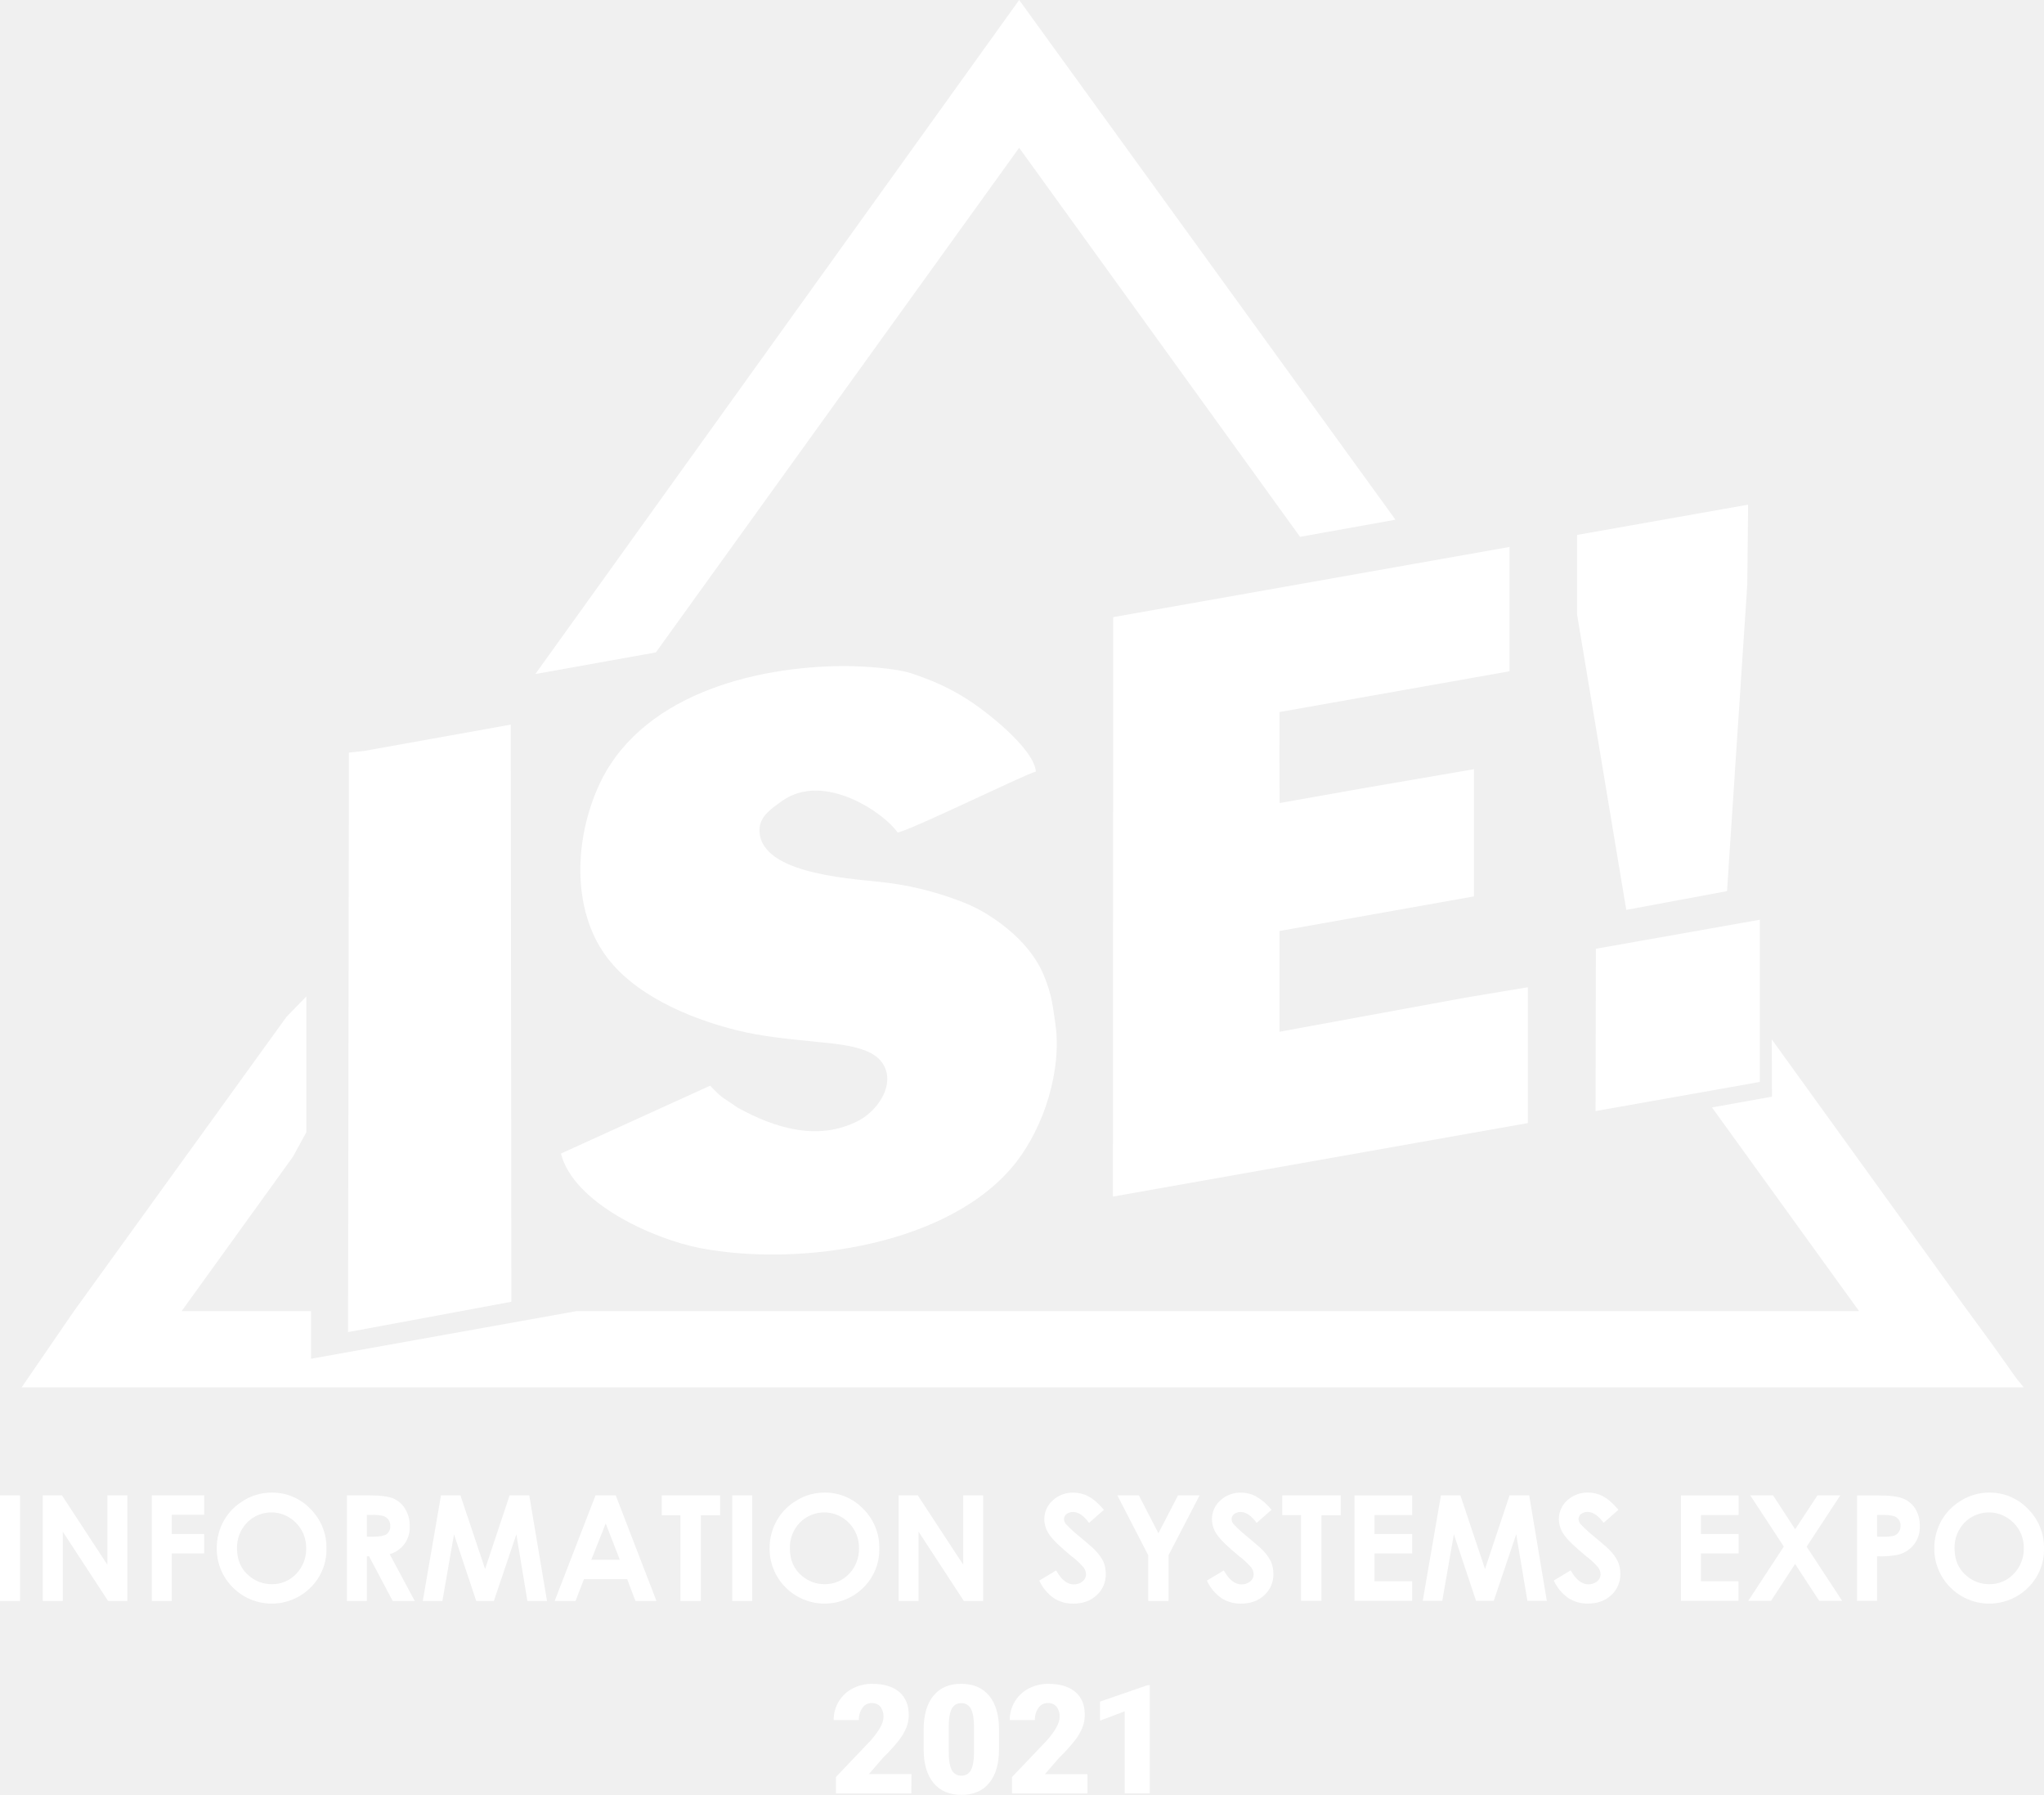
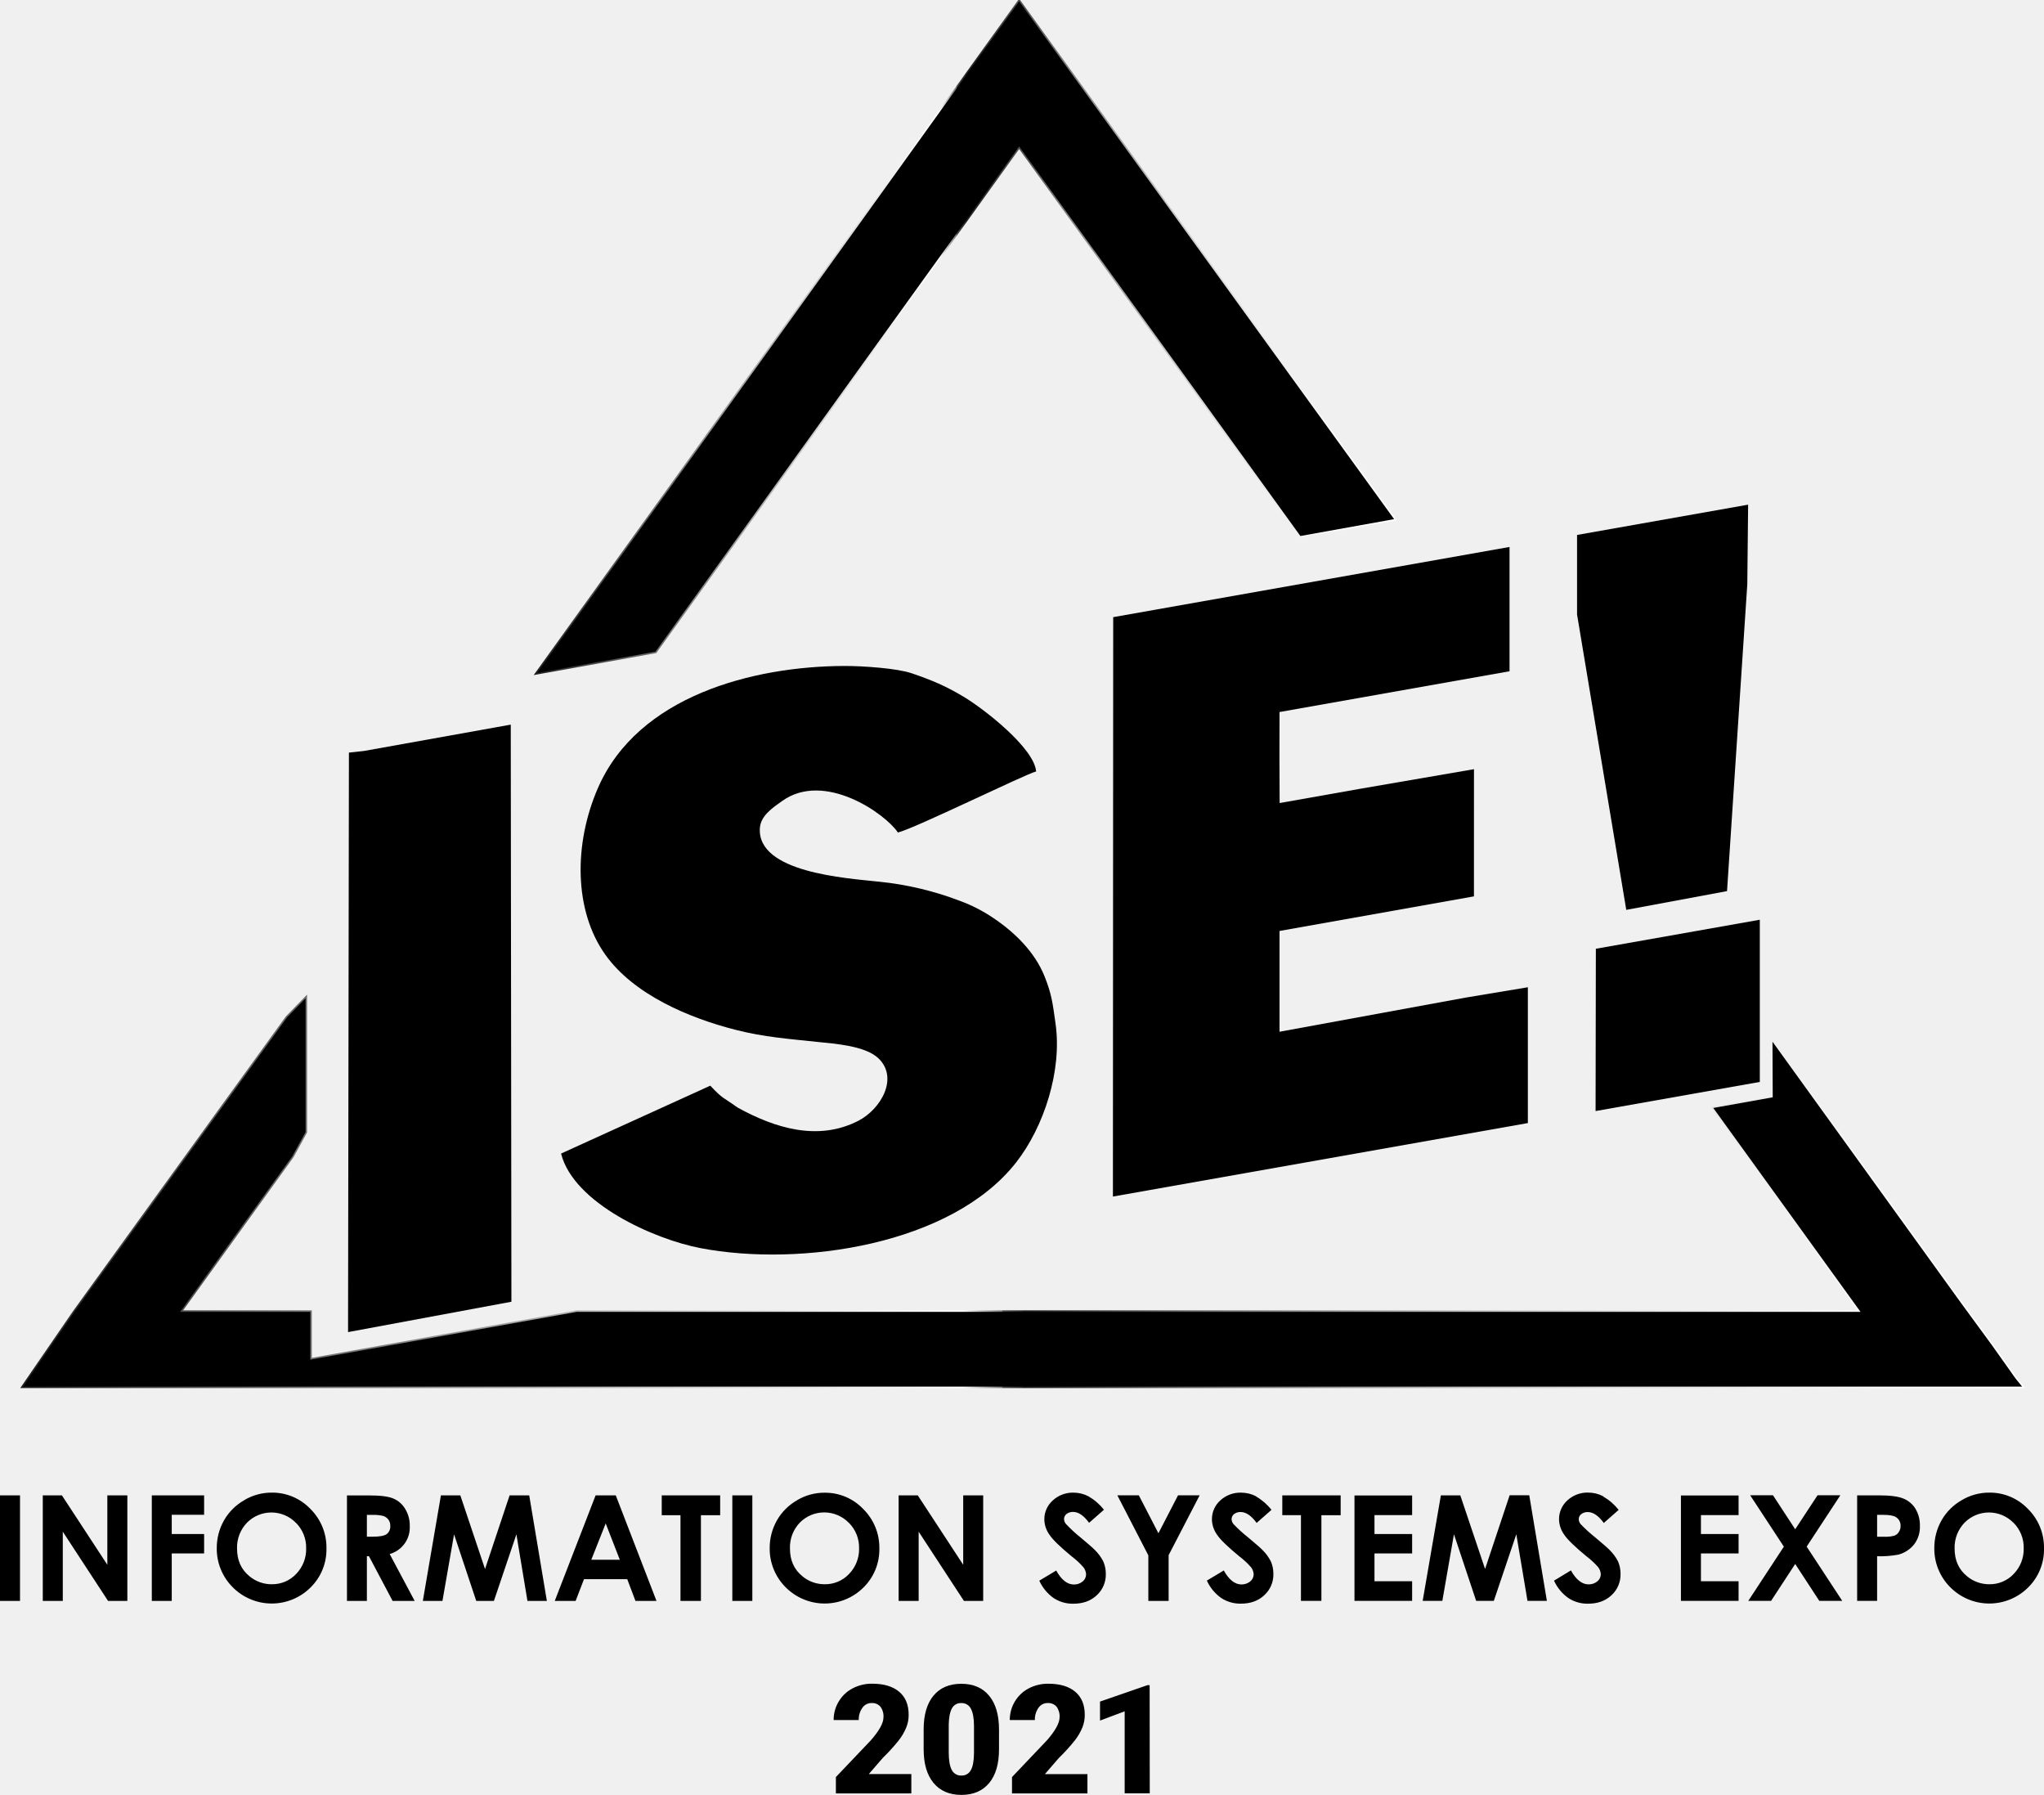
- <svg xmlns="http://www.w3.org/2000/svg" viewBox="0 0 937.92 823.44">
+ <svg xmlns="http://www.w3.org/2000/svg" xmlns:xlink="http://www.w3.org/1999/xlink" viewBox="0 0 937.81 823.35">
  <defs>
-     <style>.cls-1,.cls-2{fill:#fff;}.cls-2{fill-rule:evenodd;}</style>
+     <style>.cls-1,.cls-2,.cls-3{fill-rule:evenodd;}.cls-2,.cls-3{stroke-miterlimit:22.93;stroke-width:0.69px;}.cls-2{stroke:url(#linear-gradient);}.cls-3{stroke:url(#linear-gradient-2);}</style>
+     <linearGradient id="linear-gradient" x1="9.29" y1="546.5" x2="929.22" y2="546.5" gradientUnits="userSpaceOnUse">
+       <stop offset="0" stop-color="#231e20" />
+       <stop offset="0.05" stop-color="#413d3e" />
+       <stop offset="0.21" stop-color="#928f90" />
+       <stop offset="0.33" stop-color="#cdcbcc" />
+       <stop offset="0.42" stop-color="#f1f1f1" />
+       <stop offset="0.47" stop-color="#fff" />
+       <stop offset="0.48" stop-color="#b7b5b6" />
+       <stop offset="0.49" stop-color="#777475" />
+       <stop offset="0.49" stop-color="#4a4547" />
+       <stop offset="0.5" stop-color="#2d292b" />
+       <stop offset="0.5" stop-color="#231e20" />
+       <stop offset="0.54" stop-color="#423d3f" />
+       <stop offset="0.6" stop-color="#737072" />
+       <stop offset="0.67" stop-color="#9e9c9d" />
+       <stop offset="0.73" stop-color="#c1c0c0" />
+       <stop offset="0.8" stop-color="#dcdcdc" />
+       <stop offset="0.87" stop-color="#f0efef" />
+       <stop offset="0.93" stop-color="#fbfbfb" />
+       <stop offset="1" stop-color="#fff" />
+     </linearGradient>
+     <linearGradient id="linear-gradient-2" x1="244.85" y1="154.54" x2="640.85" y2="154.54" xlink:href="#linear-gradient" />
  </defs>
  <g id="Layer_2" data-name="Layer 2">
    <g id="Layer_1-2" data-name="Layer 1">
-       <g id="Logo_Putih" data-name="Logo Putih">
-         <path class="cls-1" d="M527.59,822.72l-11.52,0V785.1l-11.31,4.27v-8.72l21.77-7.53h1.06Z" />
-         <path class="cls-1" d="M418.18,822.76H383.56v-7.49l15.95-16.76q5.88-6.72,5.89-10.67A7.42,7.42,0,0,0,404,783,5,5,0,0,0,400,781.3a5,5,0,0,0-4.26,2.23,9.19,9.19,0,0,0-1.64,5.57H382.54a16.31,16.31,0,0,1,2.28-8.43,16,16,0,0,1,6.34-6,18.84,18.84,0,0,1,9.06-2.18q8,0,12.38,3.71T417,786.82a15.69,15.69,0,0,1-1.09,5.71,25.19,25.19,0,0,1-3.39,5.82,86.64,86.64,0,0,1-7.41,8.16l-6.41,7.39h19.53Z" />
-         <path class="cls-1" d="M458.41,802.49q0,10.05-4.51,15.5t-12.73,5.45q-8.28,0-12.81-5.48t-4.53-15.47v-9.06q0-10,4.52-15.5t12.75-5.45q8.25,0,12.78,5.48t4.53,15.5ZM446.93,792c0-3.56-.47-6.23-1.4-8a4.67,4.67,0,0,0-4.43-2.64,4.57,4.57,0,0,0-4.31,2.46c-.89,1.63-1.38,4.11-1.44,7.42v12.68q0,5.55,1.39,8.12a4.69,4.69,0,0,0,4.43,2.58,4.63,4.63,0,0,0,4.33-2.51q1.39-2.51,1.43-7.85Z" />
-         <path class="cls-1" d="M499,822.76H464.37v-7.49l15.95-16.76q5.9-6.72,5.89-10.67a7.37,7.37,0,0,0-1.4-4.87,5,5,0,0,0-4.05-1.67,5,5,0,0,0-4.26,2.23,9.19,9.19,0,0,0-1.63,5.57H463.35a16.31,16.31,0,0,1,2.28-8.43,16.12,16.12,0,0,1,6.34-6,18.84,18.84,0,0,1,9.06-2.18q8,0,12.39,3.71t4.34,10.67a15.48,15.48,0,0,1-1.09,5.71,25.19,25.19,0,0,1-3.39,5.82,85.25,85.25,0,0,1-7.41,8.16l-6.4,7.39H499Z" />
-         <path class="cls-2" d="M0,734.47H9.18V686H0v48.45Zm19.64,0h9.17V702.69L49.6,734.47h8.83V686H49.26v31.85L28.41,686H19.64v48.45Zm50,0h9.17V712.68H93.66v-8.91H78.81v-8.84H93.66V686h-24v48.45Zm42.44-46.22a24.7,24.7,0,0,0-9.25,9.18,25.49,25.49,0,0,0-3.37,12.82,25,25,0,0,0,7.22,17.88,25.24,25.24,0,0,0,35.83.2,24.42,24.42,0,0,0,7.29-18,24.87,24.87,0,0,0-7.42-18.15,24.15,24.15,0,0,0-17.68-7.42,24.51,24.51,0,0,0-12.62,3.44Zm23.75,10.39a16.11,16.11,0,0,1,4.66,11.67,16.41,16.41,0,0,1-4.59,11.75,15,15,0,0,1-11.14,4.72,15.82,15.82,0,0,1-10.25-3.64c-3.85-3.11-5.74-7.36-5.74-12.76a16.31,16.31,0,0,1,4.59-11.87,15.72,15.72,0,0,1,22.47.13Zm23.35,35.83h9.17V714h1l10.86,20.51h10.12L178.81,713A12.6,12.6,0,0,0,188,700.06a14.29,14.29,0,0,0-2.09-7.83,11.39,11.39,0,0,0-5.47-4.79c-2.29-.94-6.07-1.42-11.47-1.42h-9.78v48.45ZM168.35,695h2.57a17,17,0,0,1,5.13.54,4.84,4.84,0,0,1,2.22,1.68,4.65,4.65,0,0,1,.81,2.77,4.39,4.39,0,0,1-1.68,3.85c-1.08.74-3.17,1.14-6.14,1.14h-2.91V695ZM194,734.47h9l5.33-30.57,10.19,30.57h8.1l10.32-30.57L242,734.47H251L242.85,686h-9l-11.26,33.81L211.27,686h-8.91L194,734.47Zm60.52,0h9.58l3.85-10h19.84l3.78,10h9.65L282.53,686h-9.25l-18.76,48.45Zm29.89-18.89H271.32l6.62-16.67,6.47,16.67Zm19.24-20.45h8.56v39.34h9.38V695.13h8.84V686H303.65v9.11ZM336,734.47h9.18V686H336v48.45Zm29.76-46.22a24.6,24.6,0,0,0-9.24,9.18,25.4,25.4,0,0,0-3.38,12.82,25,25,0,0,0,7.22,17.88,25.24,25.24,0,0,0,35.83.2,24.42,24.42,0,0,0,7.29-18,24.87,24.87,0,0,0-7.42-18.15,24.15,24.15,0,0,0-17.68-7.42,24.51,24.51,0,0,0-12.62,3.44Zm23.75,10.39a16.07,16.07,0,0,1,4.66,11.67,16.37,16.37,0,0,1-4.59,11.75,15,15,0,0,1-11.13,4.72,15.83,15.83,0,0,1-10.26-3.64c-3.85-3.11-5.74-7.36-5.74-12.76a16.35,16.35,0,0,1,4.59-11.87,15.72,15.72,0,0,1,22.47.13Zm22.81,35.83h9.18V702.69l20.78,31.78h8.84V686H442v31.85L421.12,686h-8.77v48.45Zm87.11-48a14.83,14.83,0,0,0-6.95-1.69,13.44,13.44,0,0,0-9.44,3.58,11.51,11.51,0,0,0-3.85,8.63,12.44,12.44,0,0,0,2.29,7c1.56,2.36,5,5.67,10.26,10a34.8,34.8,0,0,1,5.4,5,5.73,5.73,0,0,1,1.21,3.31,4.2,4.2,0,0,1-1.62,3.23,6.16,6.16,0,0,1-4,1.35c-3,0-5.73-2.16-8.1-6.41l-7.75,4.66a19.82,19.82,0,0,0,6.61,8,15.88,15.88,0,0,0,9,2.57c4.46,0,8-1.29,10.8-3.92a12.8,12.8,0,0,0,4.11-9.78,14,14,0,0,0-1.14-5.67,20.56,20.56,0,0,0-4-5.4c-.75-.81-2.91-2.63-6.41-5.6a63.59,63.59,0,0,1-6.82-6.21,3.79,3.79,0,0,1-.81-2.29,3,3,0,0,1,1.15-2.23,4.77,4.77,0,0,1,3-.94c2.49,0,4.92,1.68,7.35,5l6.82-6c-2.57-3-4.93-5.07-7.09-6.14Zm27.46,27v21h9.32v-21L550.47,686h-9.91l-9,17.41-9-17.41h-9.86l14.17,27.47Zm49.47-27a14.89,14.89,0,0,0-6.95-1.69,13.45,13.45,0,0,0-9.45,3.58,11.51,11.51,0,0,0-3.85,8.63,12.38,12.38,0,0,0,2.3,7c1.55,2.36,5,5.67,10.25,10a34.8,34.8,0,0,1,5.4,5,5.75,5.75,0,0,1,1.22,3.31,4.2,4.2,0,0,1-1.62,3.23,6.16,6.16,0,0,1-4,1.35c-3,0-5.74-2.16-8.1-6.41l-7.76,4.66a19.9,19.9,0,0,0,6.61,8,15.91,15.91,0,0,0,9,2.57c4.45,0,8-1.29,10.79-3.92a12.78,12.78,0,0,0,4.12-9.78,14,14,0,0,0-1.15-5.67,20.56,20.56,0,0,0-4-5.4c-.74-.81-2.9-2.63-6.41-5.6a64.69,64.69,0,0,1-6.82-6.21,3.79,3.79,0,0,1-.81-2.29,3,3,0,0,1,1.15-2.23,4.79,4.79,0,0,1,3-.94c2.5,0,4.93,1.68,7.36,5l6.81-6a24.79,24.79,0,0,0-7.08-6.14Zm12,8.63H597v39.34h9.38V695.13h8.83V686H588.4v9.11Zm33.13,39.34H648v-9H630.7V712.68H648v-8.91H630.7v-8.71H648v-9H621.53v48.45Zm31.31,0h9l5.33-30.57,10.19,30.57h8.1l10.32-30.57,5.13,30.57h8.91L701.69,686h-9l-11.27,33.81L670.11,686H661.2l-8.36,48.45Zm82.79-48a14.86,14.86,0,0,0-7-1.69,13.48,13.48,0,0,0-9.45,3.58,11.53,11.53,0,0,0-3.84,8.63,12.44,12.44,0,0,0,2.29,7c1.55,2.36,5,5.67,10.26,10a35.29,35.29,0,0,1,5.4,5,5.73,5.73,0,0,1,1.21,3.31,4.2,4.2,0,0,1-1.62,3.23,6.16,6.16,0,0,1-4,1.35c-3,0-5.74-2.16-8.1-6.41l-7.76,4.66a19.83,19.83,0,0,0,6.62,8,15.88,15.88,0,0,0,9,2.57c4.45,0,8-1.29,10.8-3.92a12.8,12.8,0,0,0,4.11-9.78,14,14,0,0,0-1.14-5.67,20.39,20.39,0,0,0-4-5.4c-.74-.81-2.9-2.63-6.41-5.6a64.13,64.13,0,0,1-6.81-6.21,3.79,3.79,0,0,1-.81-2.29,3,3,0,0,1,1.15-2.23,4.77,4.77,0,0,1,3-.94c2.49,0,4.92,1.68,7.35,5l6.82-6c-2.57-3-4.93-5.07-7.09-6.14Zm35.7,48h26.45v-9H780.5V712.68h17.28v-8.91H780.5v-8.71h17.28v-9H771.33v48.45Zm47.23-24.9-16.33,24.9h10.46l11.06-16.94,11.07,16.94h10.53L829,709.57,844.47,686H834l-10.26,15.59L813.57,686H803.11l15.45,23.55Zm33.6,24.9h9.18V714a44.56,44.56,0,0,0,9.78-.74,13.72,13.72,0,0,0,7.22-4.73,13.07,13.07,0,0,0,2.63-8.43,14.53,14.53,0,0,0-2-7.83,11.42,11.42,0,0,0-5.53-4.72c-2.36-1-6.14-1.49-11.47-1.49h-9.79v48.45ZM861.34,695H864c2.9,0,4.86.33,5.94.94a4.5,4.5,0,0,1,2.16,4.12,4.6,4.6,0,0,1-.81,2.76,4,4,0,0,1-2.09,1.69,16.42,16.42,0,0,1-4.86.47h-3V695Zm38.87-6.75a24.63,24.63,0,0,0-9.25,9.18,25.39,25.39,0,0,0-3.37,12.82,25,25,0,0,0,7.22,17.88,25.24,25.24,0,0,0,35.83.2,24.41,24.41,0,0,0,7.28-18,24.83,24.83,0,0,0-7.42-18.15,24.12,24.12,0,0,0-17.68-7.42,24.48,24.48,0,0,0-12.61,3.44ZM924,698.64a16.1,16.1,0,0,1,4.65,11.67A16.37,16.37,0,0,1,924,722.06a15,15,0,0,1-11.13,4.72,15.83,15.83,0,0,1-10.26-3.64c-3.84-3.11-5.73-7.36-5.73-12.76a16.31,16.31,0,0,1,4.59-11.87,15.72,15.72,0,0,1,22.47.13Z" />
+       <g id="Logo_Hitam" data-name="Logo Hitam">
+         <path d="M527.52,822.62l-11.51,0V785l-11.31,4.26v-8.72L526.47,773h1Z" />
+         <path d="M418.13,822.66H383.51v-7.49l15.95-16.76q5.9-6.7,5.89-10.66a7.4,7.4,0,0,0-1.4-4.87,5,5,0,0,0-4.05-1.67,5,5,0,0,0-4.26,2.23A9.17,9.17,0,0,0,394,789H382.49a16.17,16.17,0,0,1,2.29-8.43,16,16,0,0,1,6.33-6.05,18.84,18.84,0,0,1,9.06-2.18q8,0,12.39,3.71t4.34,10.67a15.39,15.39,0,0,1-1.09,5.7,25.45,25.45,0,0,1-3.39,5.83,85.25,85.25,0,0,1-7.41,8.16l-6.4,7.39h19.52Z" />
+         <path d="M458.36,802.39q0,10.07-4.52,15.51t-12.72,5.45q-8.28,0-12.81-5.49t-4.53-15.47v-9.06q0-10.05,4.51-15.5t12.76-5.45q8.25,0,12.78,5.49t4.53,15.5Zm-11.48-10.52q0-5.36-1.4-8a4.67,4.67,0,0,0-4.43-2.64,4.57,4.57,0,0,0-4.31,2.45c-.9,1.64-1.38,4.11-1.45,7.43v12.67q0,5.55,1.4,8.13a4.69,4.69,0,0,0,4.43,2.57,4.64,4.64,0,0,0,4.33-2.51c.93-1.66,1.4-4.28,1.43-7.85Z" />
+         <path d="M498.93,822.66H464.32v-7.49l15.94-16.76q5.89-6.7,5.89-10.66a7.4,7.4,0,0,0-1.39-4.87,5,5,0,0,0-4.06-1.67,5,5,0,0,0-4.26,2.23,9.17,9.17,0,0,0-1.63,5.57H463.3a16.26,16.26,0,0,1,2.28-8.43,16,16,0,0,1,6.33-6.05,18.91,18.91,0,0,1,9.07-2.18q8,0,12.38,3.71t4.34,10.67a15.39,15.39,0,0,1-1.09,5.7,25.45,25.45,0,0,1-3.39,5.83,85.25,85.25,0,0,1-7.41,8.16l-6.4,7.39h19.52Z" />
+         <path class="cls-1" d="M0,734.38H9.18V685.94H0v48.44Zm19.63,0h9.18V702.61l20.78,31.77h8.84V685.94H49.25v31.85L28.4,685.94H19.63v48.44Zm50,0H78.8V712.59H93.65v-8.9H78.8v-8.84H93.65v-8.91h-24v48.44Zm42.44-46.21a24.6,24.6,0,0,0-9.25,9.17,25.54,25.54,0,0,0-3.37,12.82A25,25,0,0,0,106.67,728a25.23,25.23,0,0,0,35.82.2,24.4,24.4,0,0,0,7.29-17.94,24.87,24.87,0,0,0-7.42-18.15,24.11,24.11,0,0,0-17.68-7.42,24.38,24.38,0,0,0-12.61,3.44Zm23.74,10.39a16.05,16.05,0,0,1,4.66,11.67A16.33,16.33,0,0,1,135.88,722a15,15,0,0,1-11.13,4.72,15.77,15.77,0,0,1-10.26-3.64c-3.84-3.1-5.73-7.36-5.73-12.75a16.35,16.35,0,0,1,4.59-11.88,15.72,15.72,0,0,1,22.46.14Zm23.35,35.82h9.17V713.87h.95l10.86,20.51h10.12l-11.47-21.52A12.63,12.63,0,0,0,188,700a14.34,14.34,0,0,0-2.09-7.82,11.34,11.34,0,0,0-5.47-4.79c-2.29-1-6.07-1.42-11.47-1.42h-9.78v48.44Zm9.17-39.47h2.57a17.37,17.37,0,0,1,5.13.54,4.93,4.93,0,0,1,2.22,1.69,4.63,4.63,0,0,1,.81,2.77,4.37,4.37,0,0,1-1.68,3.84c-1.08.75-3.18,1.15-6.14,1.15h-2.91v-10ZM194,734.38h9l5.33-30.56,10.18,30.56h8.1l10.32-30.56L242,734.38h8.91l-8.1-48.44h-9l-11.27,33.8-11.34-33.8h-8.9L194,734.38Zm60.52,0h9.58l3.85-10h19.83l3.78,10h9.65l-18.69-48.44h-9.24l-18.76,48.44Zm29.89-18.89H271.29l6.61-16.66,6.48,16.66Zm19.23-20.44h8.57v39.33h9.38V695.05h8.83v-9.11H303.61v9.11ZM336,734.38h9.18V685.94H336v48.44Zm29.76-46.21a24.6,24.6,0,0,0-9.25,9.17,25.54,25.54,0,0,0-3.37,12.82A25,25,0,0,0,360.35,728a25.24,25.24,0,0,0,35.83.2,24.43,24.43,0,0,0,7.28-17.94A24.83,24.83,0,0,0,396,692.15a24.08,24.08,0,0,0-17.68-7.42,24.38,24.38,0,0,0-12.61,3.44Zm23.75,10.39a16.08,16.08,0,0,1,4.65,11.67A16.33,16.33,0,0,1,389.56,722a15,15,0,0,1-11.13,4.72,15.74,15.74,0,0,1-10.25-3.64c-3.85-3.1-5.74-7.36-5.74-12.75A16.35,16.35,0,0,1,367,698.42a15.73,15.73,0,0,1,22.47.14Zm22.8,35.82h9.18V702.61l20.78,31.77h8.83V685.94h-9.17v31.85l-20.85-31.85H412.3v48.44Zm87.1-48a14.94,14.94,0,0,0-6.95-1.68A13.47,13.47,0,0,0,483,688.3a11.53,11.53,0,0,0-3.85,8.64,12.38,12.38,0,0,0,2.3,7c1.55,2.36,5,5.66,10.25,10a35.31,35.31,0,0,1,5.4,5,5.73,5.73,0,0,1,1.21,3.31,4.23,4.23,0,0,1-1.62,3.24,6.2,6.2,0,0,1-4,1.35c-3,0-5.73-2.16-8.09-6.41l-7.76,4.65a19.76,19.76,0,0,0,6.61,8,15.88,15.88,0,0,0,9,2.57c4.46,0,8-1.28,10.8-3.92a12.79,12.79,0,0,0,4.11-9.78,14,14,0,0,0-1.14-5.67,20.53,20.53,0,0,0-4-5.39c-.75-.81-2.9-2.63-6.41-5.6A64.74,64.74,0,0,1,489,699a3.79,3.79,0,0,1-.81-2.29,3,3,0,0,1,1.15-2.23,4.71,4.71,0,0,1,3-.94c2.49,0,4.92,1.68,7.35,5l6.82-6a25.11,25.11,0,0,0-7.09-6.14Zm27.46,27v21h9.31v-21l14.24-27.46h-9.92l-9,17.41-9-17.41h-9.85l14.17,27.46Zm49.46-27a15,15,0,0,0-7-1.68,13.52,13.52,0,0,0-9.45,3.57,11.55,11.55,0,0,0-3.84,8.64,12.44,12.44,0,0,0,2.29,7c1.55,2.36,5,5.66,10.26,10a35.59,35.59,0,0,1,5.39,5,5.75,5.75,0,0,1,1.22,3.31,4.23,4.23,0,0,1-1.62,3.24,6.22,6.22,0,0,1-4,1.35c-3,0-5.74-2.16-8.1-6.41l-7.76,4.65a19.76,19.76,0,0,0,6.61,8,15.94,15.94,0,0,0,9,2.57c4.45,0,8-1.28,10.79-3.92a12.76,12.76,0,0,0,4.12-9.78,14,14,0,0,0-1.15-5.67,20.53,20.53,0,0,0-4-5.39c-.74-.81-2.9-2.63-6.41-5.6a64.19,64.19,0,0,1-6.81-6.21,3.79,3.79,0,0,1-.81-2.29,3,3,0,0,1,1.14-2.23,4.73,4.73,0,0,1,3-.94c2.5,0,4.93,1.68,7.36,5l6.81-6a25,25,0,0,0-7.08-6.14Zm12,8.64h8.56v39.33h9.38V695.05h8.84v-9.11H588.33v9.11Zm33.12,39.33H647.9v-9H630.63V712.59H647.9v-8.9H630.63V695H647.9v-9H621.45v48.44Zm31.31,0h9l5.33-30.56,10.19,30.56h8.1l10.32-30.56,5.13,30.56h8.9l-8.09-48.44h-9l-11.27,33.8L670,685.94h-8.91l-8.36,48.44Zm82.78-48a14.94,14.94,0,0,0-6.95-1.68,13.47,13.47,0,0,0-9.44,3.57,11.53,11.53,0,0,0-3.85,8.64,12.38,12.38,0,0,0,2.3,7c1.55,2.36,5,5.66,10.25,10a35.31,35.31,0,0,1,5.4,5,5.73,5.73,0,0,1,1.21,3.31,4.23,4.23,0,0,1-1.62,3.24,6.22,6.22,0,0,1-4,1.35c-3,0-5.73-2.16-8.09-6.41L713,725.07a19.76,19.76,0,0,0,6.61,8,15.88,15.88,0,0,0,9,2.57c4.46,0,8-1.28,10.8-3.92a12.79,12.79,0,0,0,4.11-9.78,14,14,0,0,0-1.14-5.67,20.53,20.53,0,0,0-4-5.39c-.75-.81-2.91-2.63-6.41-5.6a64.74,64.74,0,0,1-6.82-6.21,3.79,3.79,0,0,1-.81-2.29,3,3,0,0,1,1.15-2.23,4.71,4.71,0,0,1,3-.94c2.49,0,4.92,1.68,7.35,5l6.82-6a25.11,25.11,0,0,0-7.09-6.14Zm35.69,48h26.45v-9H780.41V712.59h17.27v-8.9H780.41V695h17.27v-9H771.23v48.44Zm47.23-24.89-16.33,24.89h10.46l11.07-16.93,11.06,16.93h10.53l-16.33-24.89,15.45-23.55H833.91l-10.25,15.59-10.19-15.59H803l15.45,23.55Zm33.6,24.89h9.18V713.87a44.56,44.56,0,0,0,9.78-.74,13.76,13.76,0,0,0,7.22-4.72,13.15,13.15,0,0,0,2.63-8.44,14.61,14.61,0,0,0-2-7.82,11.45,11.45,0,0,0-5.54-4.72c-2.36-1-6.14-1.49-11.47-1.49h-9.78v48.44Zm9.18-39.47h2.63c2.9,0,4.85.34,5.93,1A4.49,4.49,0,0,1,872,700a4.63,4.63,0,0,1-.81,2.77,4,4,0,0,1-2.09,1.69,16.33,16.33,0,0,1-4.86.47h-3v-10Zm38.86-6.74a24.6,24.6,0,0,0-9.25,9.17,25.54,25.54,0,0,0-3.37,12.82A25,25,0,0,0,894.7,728a25.24,25.24,0,0,0,35.83.2,24.43,24.43,0,0,0,7.28-17.94,24.83,24.83,0,0,0-7.42-18.15,24.08,24.08,0,0,0-17.68-7.42,24.38,24.38,0,0,0-12.61,3.44Zm23.75,10.39a16.08,16.08,0,0,1,4.65,11.67A16.33,16.33,0,0,1,923.91,722a15,15,0,0,1-11.13,4.72,15.74,15.74,0,0,1-10.25-3.64c-3.85-3.1-5.74-7.36-5.74-12.75a16.35,16.35,0,0,1,4.59-11.88,15.73,15.73,0,0,1,22.47.14Z" />
        <g id="_BOT" data-name="! BOT">
-           <polygon class="cls-2" points="732.28 435.27 732.16 509.72 807.51 496.36 807.51 421.95 778.67 427.06 732.28 435.27" />
+           <polygon class="cls-1" points="732.2 435.21 732.07 509.66 807.42 496.3 807.42 421.9 778.58 427.01 732.2 435.21" />
        </g>
        <g id="_TOP" data-name="! TOP">
-           <polygon class="cls-2" points="801.77 268.06 802.15 231.53 723.66 245.42 723.66 281.9 746.24 417.42 792.47 408.82 801.77 268.06" />
+           <polygon class="cls-1" points="801.68 268.02 802.06 231.5 723.57 245.39 723.57 281.87 746.15 417.37 792.38 408.77 801.68 268.02" />
        </g>
        <g id="E">
-           <polygon class="cls-2" points="510.68 548.95 701.08 515.23 701.08 452.92 672.52 457.68 587.13 473.34 587.13 427.1 676.35 411.23 676.36 352.88 625.03 361.71 587.18 368.42 587.09 347.54 587.13 326.66 692.67 307.95 692.67 250.93 510.81 283.13 510.68 548.95" />
+           <polygon class="cls-1" points="510.62 548.88 701 515.17 701 452.87 672.44 457.62 587.06 473.28 587.06 427.05 676.26 411.18 676.28 352.84 624.95 361.67 587.11 368.37 587.02 347.5 587.06 326.62 692.59 307.92 692.59 250.9 510.75 283.1 510.62 548.88" />
        </g>
        <g id="S">
-           <path class="cls-2" d="M375,478c8.11.86,21.89,1.76,28,7.5,9.47,9,1.16,23.46-9.33,28.78-18.29,9.32-37.9,3.41-55.23-6.14-7.24-5.17-6.43-3.6-12.57-10.06L257.4,529.22c5.75,22.79,42.63,39.31,63.9,43.37,45.95,8.82,115.4-1.44,145-39.43,12.66-16.26,21-41.93,18-63.36C482.89,460,482.42,456,479.2,448c-4.5-11.27-13.74-20.28-23.64-26.89a69.55,69.55,0,0,0-14.93-7.67,143.91,143.91,0,0,0-37.33-8.9c-15.26-1.63-56.19-4.21-54.74-24.67.41-5.69,6-9.34,10.19-12.33,19.38-13.91,47.34,5.73,53.15,14.43,7.47-1.74,58.56-26.83,63.43-28-.9-10.81-24-28.76-33.39-34.35-8.08-4.84-14.28-7.48-23.72-10.71-6.74-2.28-22.1-3.37-31-3.34-41.8.14-94.5,13.71-112.93,55.89-11.26,25.8-11,56.34,3.26,76.42,13,18.41,38.46,29.2,60,34.64C350.66,475.81,362.45,476.65,375,478Z" />
+           <path class="cls-1" d="M375,477.94c8.11.85,21.9,1.75,28,7.49,9.47,9,1.16,23.46-9.33,28.77-18.28,9.32-37.9,3.42-55.22-6.13-7.23-5.17-6.43-3.61-12.57-10.05l-68.46,31.14c5.75,22.78,42.63,39.3,63.9,43.36,45.94,8.82,115.38-1.44,145-39.43,12.66-16.25,21-41.92,18-63.35-1.36-9.81-1.84-13.79-5.05-21.83-4.51-11.27-13.75-20.28-23.64-26.89a69.78,69.78,0,0,0-14.93-7.67,143.91,143.91,0,0,0-37.33-8.9c-15.26-1.63-56.18-4.2-54.73-24.66.41-5.7,6-9.34,10.19-12.34,19.38-13.9,47.33,5.74,53.14,14.43,7.47-1.74,58.55-26.82,63.42-28-.9-10.8-24-28.75-33.38-34.34-8.08-4.84-14.28-7.47-23.72-10.7-6.74-2.28-22.1-3.37-31-3.35-41.8.15-94.48,13.71-112.91,55.89-11.26,25.8-11,56.33,3.25,76.41,13,18.41,38.46,29.19,60,34.64C350.62,475.76,362.4,476.59,375,477.94Z" />
        </g>
        <g id="I">
-           <polygon class="cls-2" points="159.71 611.13 234.66 597.2 234.37 332.44 167.03 344.52 160.11 345.27 159.71 611.13" />
+           <polygon class="cls-1" points="159.69 611.06 234.64 597.13 234.34 332.4 167.01 344.48 160.09 345.23 159.69 611.06" />
        </g>
-         <polygon class="cls-2" points="9.94 636.48 928.61 636.48 925.2 632.28 914.37 617.02 900.12 597.55 812.99 476.82 813.09 503.12 785.57 508.06 853.05 601.49 264.65 601.49 142.72 623.36 142.72 601.49 83.35 601.49 134.4 530.71 140.56 519.47 140.56 457.15 131.46 466.5 33.84 601.64 9.94 636.48" />
-         <polygon class="cls-2" points="245.66 309.22 300.96 299.3 467.66 67.8 596.54 246.28 640.33 238.42 467.66 0 245.66 309.22" />
+         <polygon class="cls-2" points="9.94 636.4 928.5 636.4 925.09 632.21 914.26 616.94 900.01 597.48 812.89 476.77 813 503.06 785.47 508 852.95 601.42 264.62 601.42 142.71 623.29 142.71 601.42 83.34 601.42 134.38 530.65 140.54 519.41 140.54 457.09 131.44 466.44 33.84 601.57 9.94 636.4" />
+         <polygon class="cls-3" points="245.63 309.19 300.92 299.26 467.6 67.79 596.47 246.25 640.25 238.39 467.6 0 245.63 309.19" />
      </g>
    </g>
  </g>
</svg>
